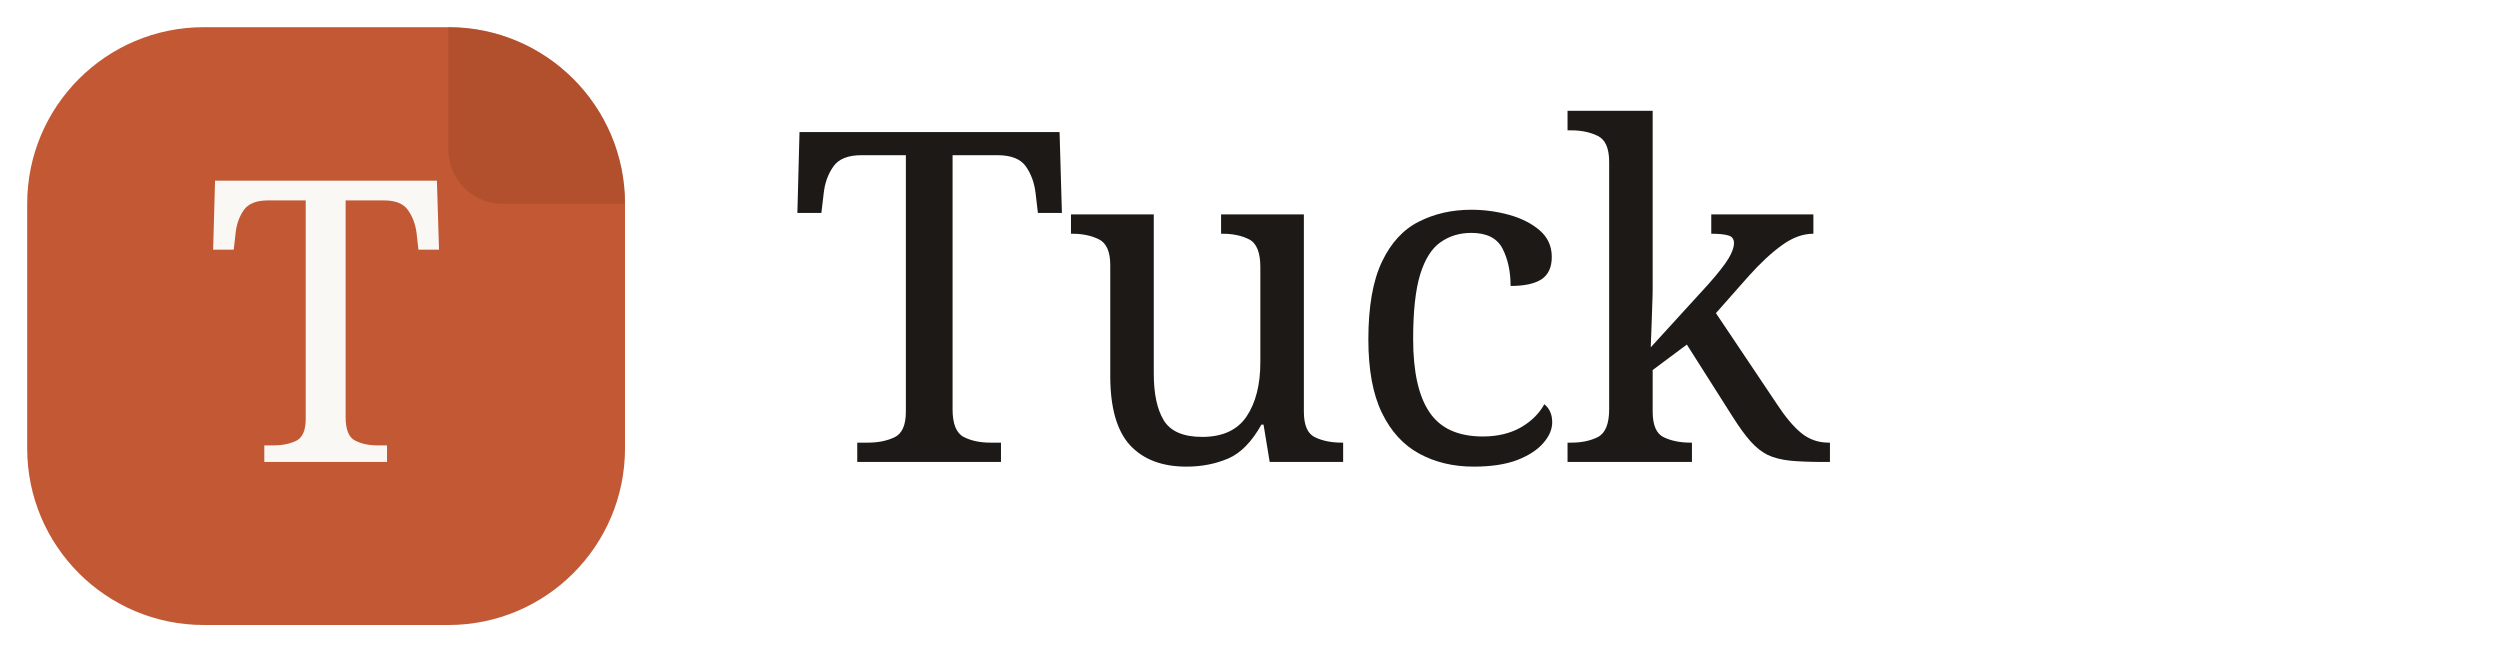
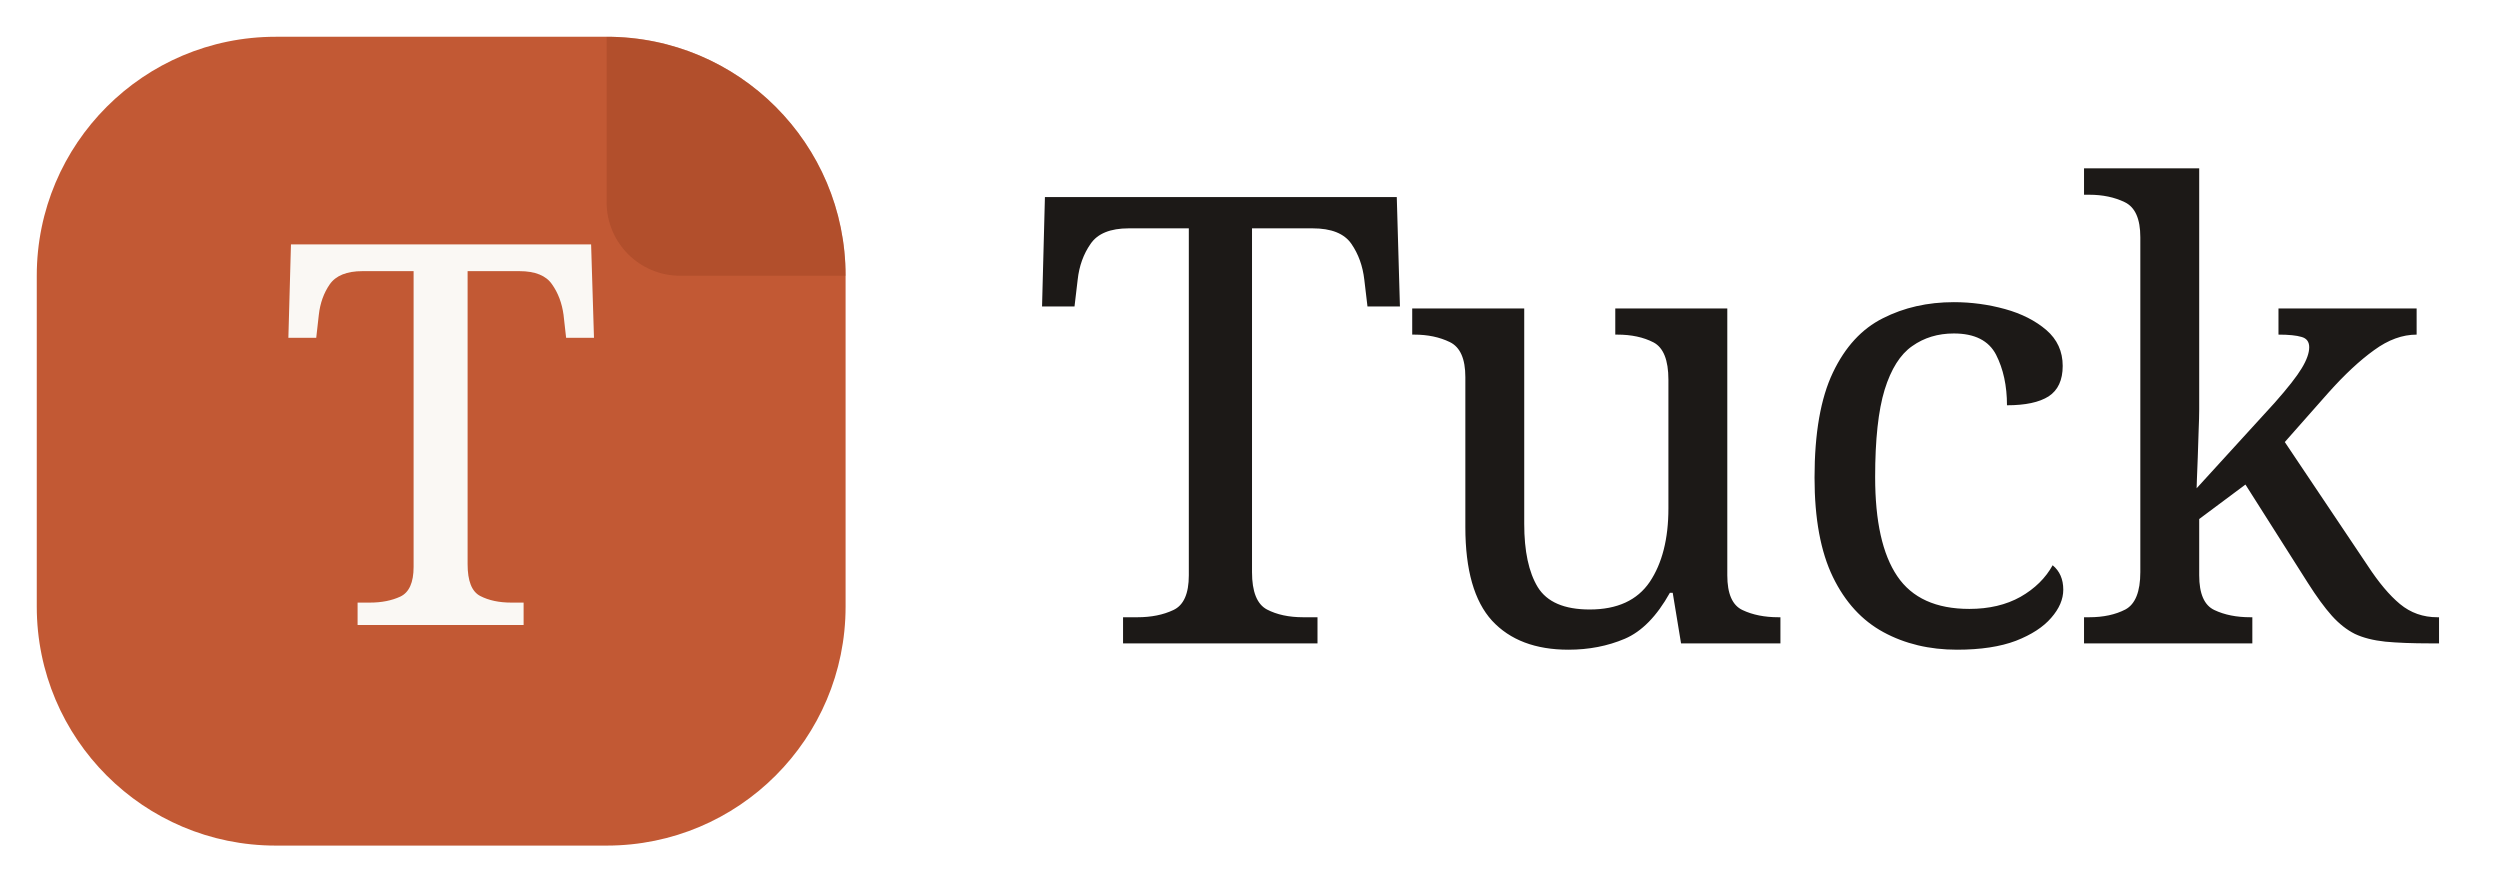
- <svg xmlns="http://www.w3.org/2000/svg" viewBox="0 0 184 48" width="184" height="48" role="img" aria-label="Tuck">
+ <svg xmlns="http://www.w3.org/2000/svg" viewBox="0 0 136 48" width="136" height="48" role="img" aria-label="Tuck">
  <rect x="2" y="2" width="44" height="44" rx="13" fill="#C25934" />
  <path d="M33 2 H33 C40.18 2 46 7.82 46 15 V15 H37 C34.79 15 33 13.21 33 11 V2 Z" fill="#9E4222" opacity="0.45" />
  <text x="24" y="34" text-anchor="middle" font-family="Georgia, 'Instrument Serif', serif" font-size="29" fill="#FAF8F4">T</text>
-   <text x="58" y="34" font-family="Georgia, 'Instrument Serif', serif" font-size="34" letter-spacing="-0.8" fill="#1C1917">Tuck</text>
+   <text x="56" y="35" font-family="Georgia, 'Instrument Serif', serif" font-size="34" letter-spacing="-0.8" fill="#1C1917">Tuck</text>
</svg>
